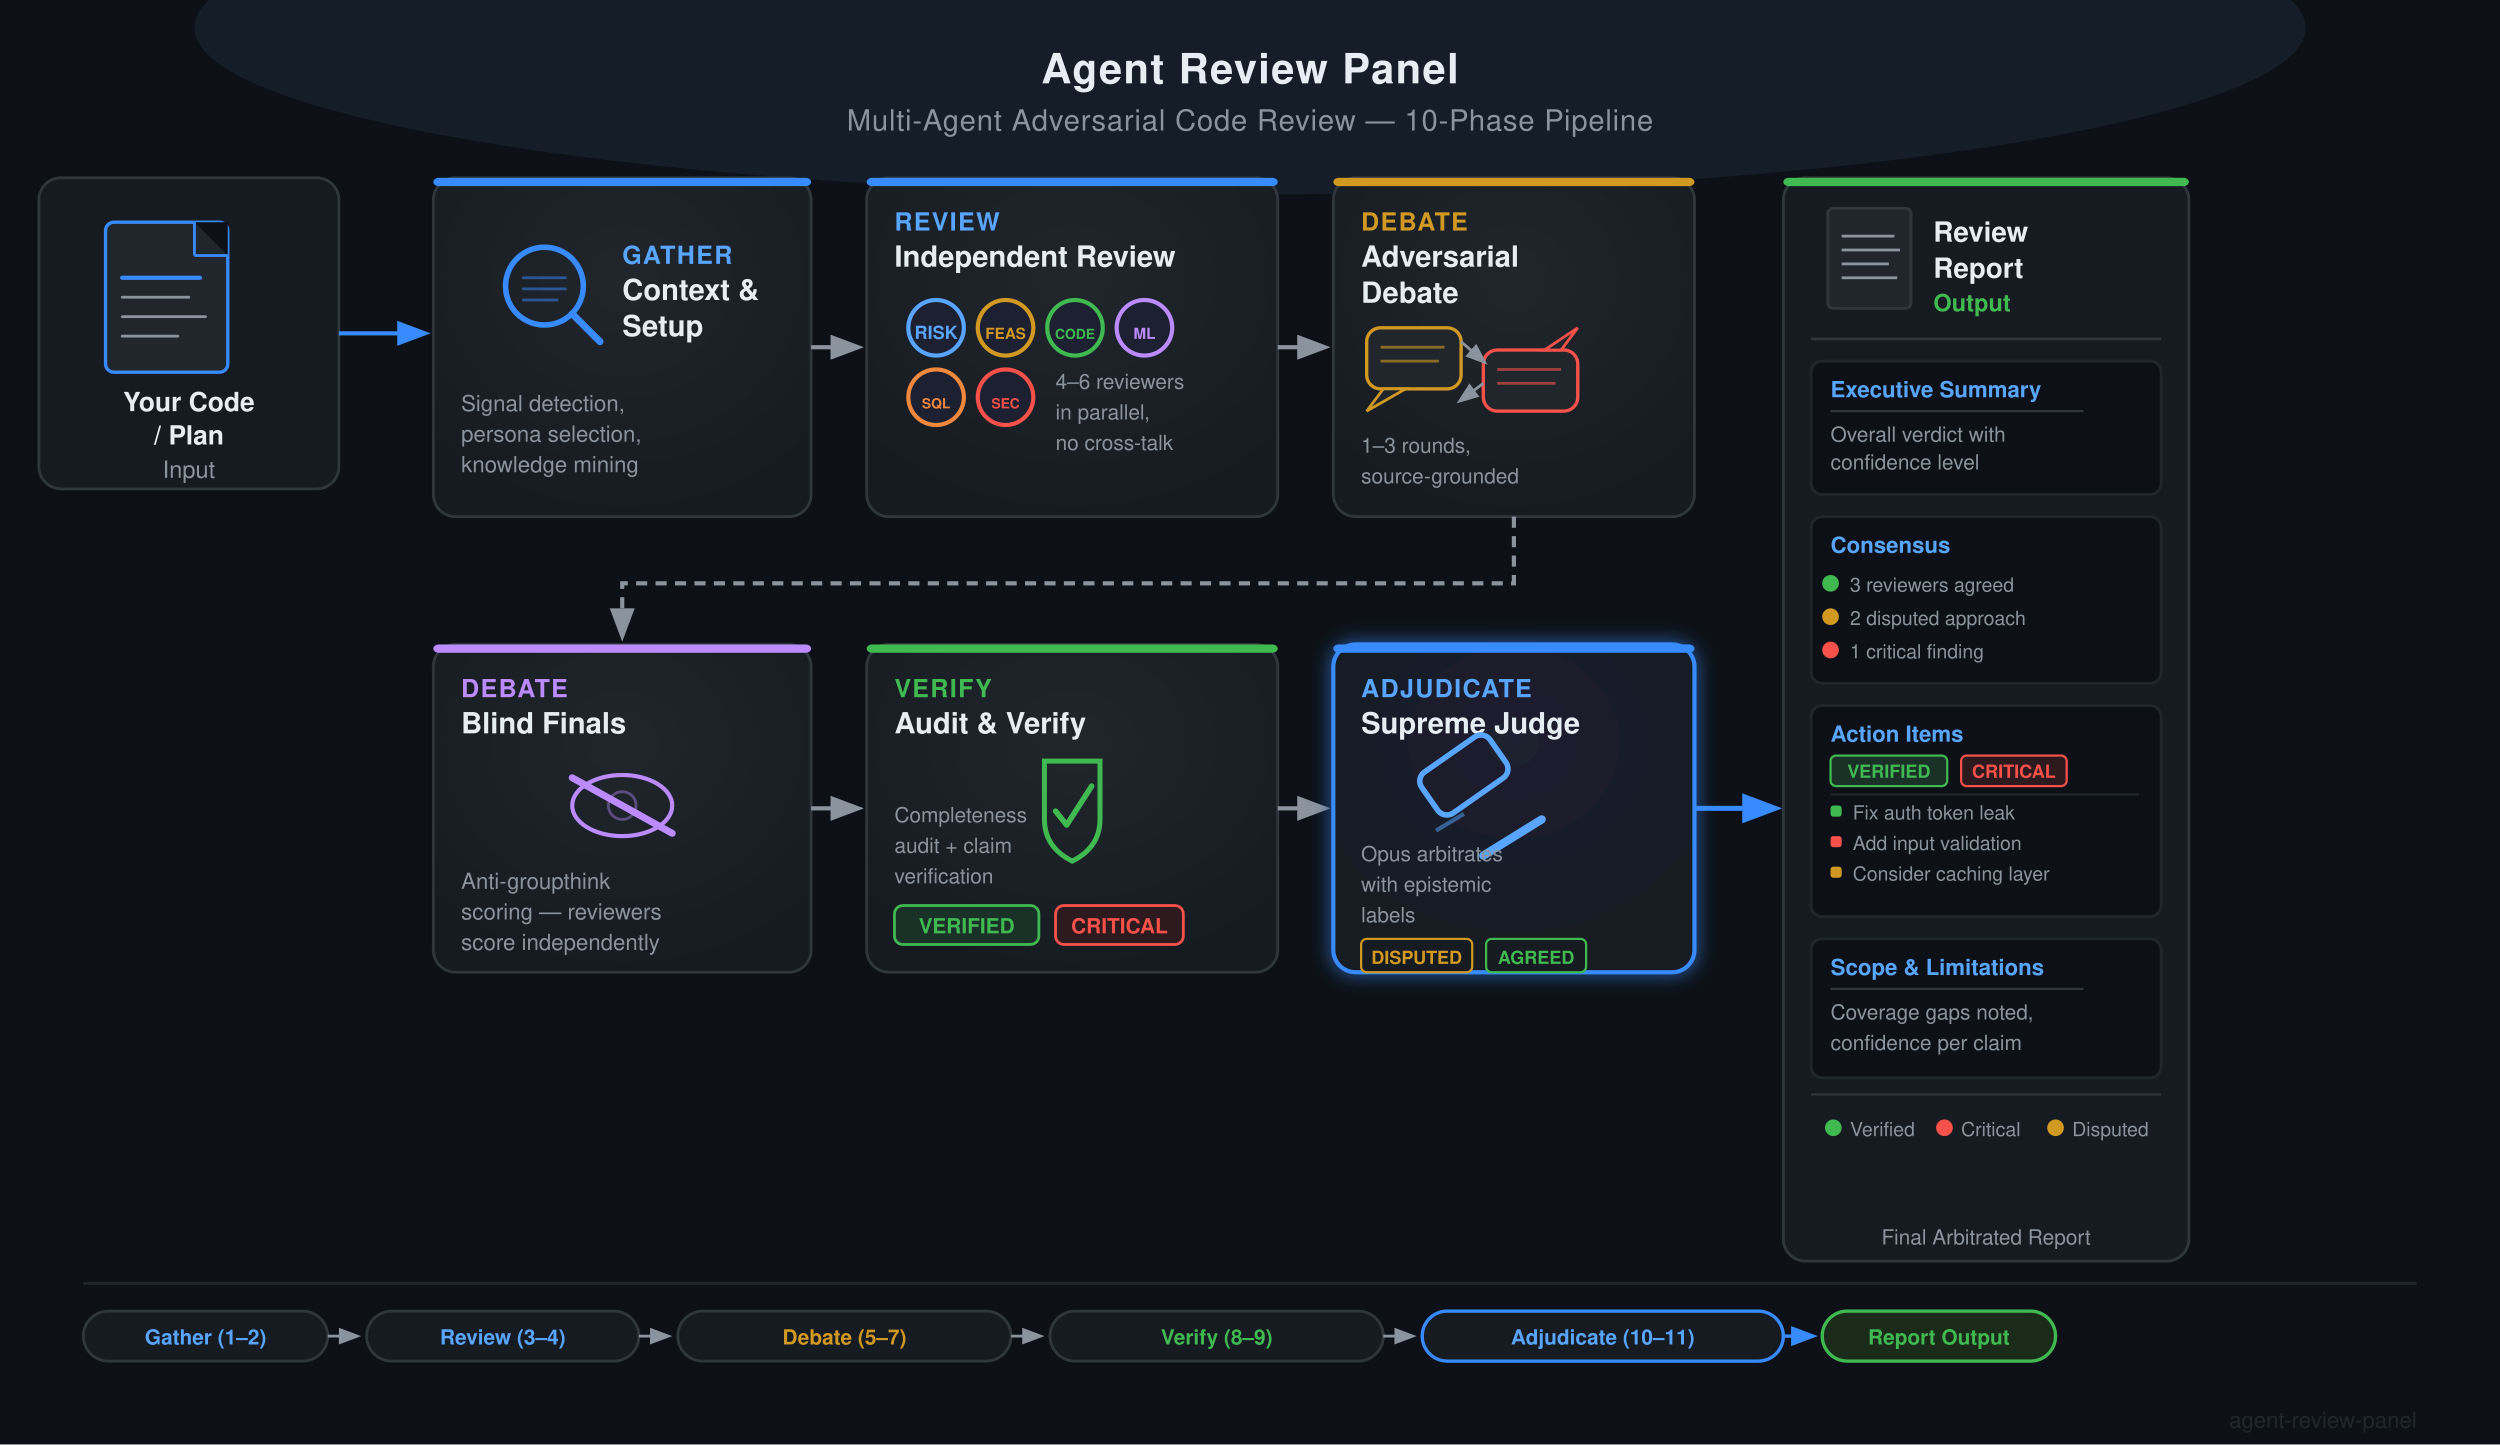
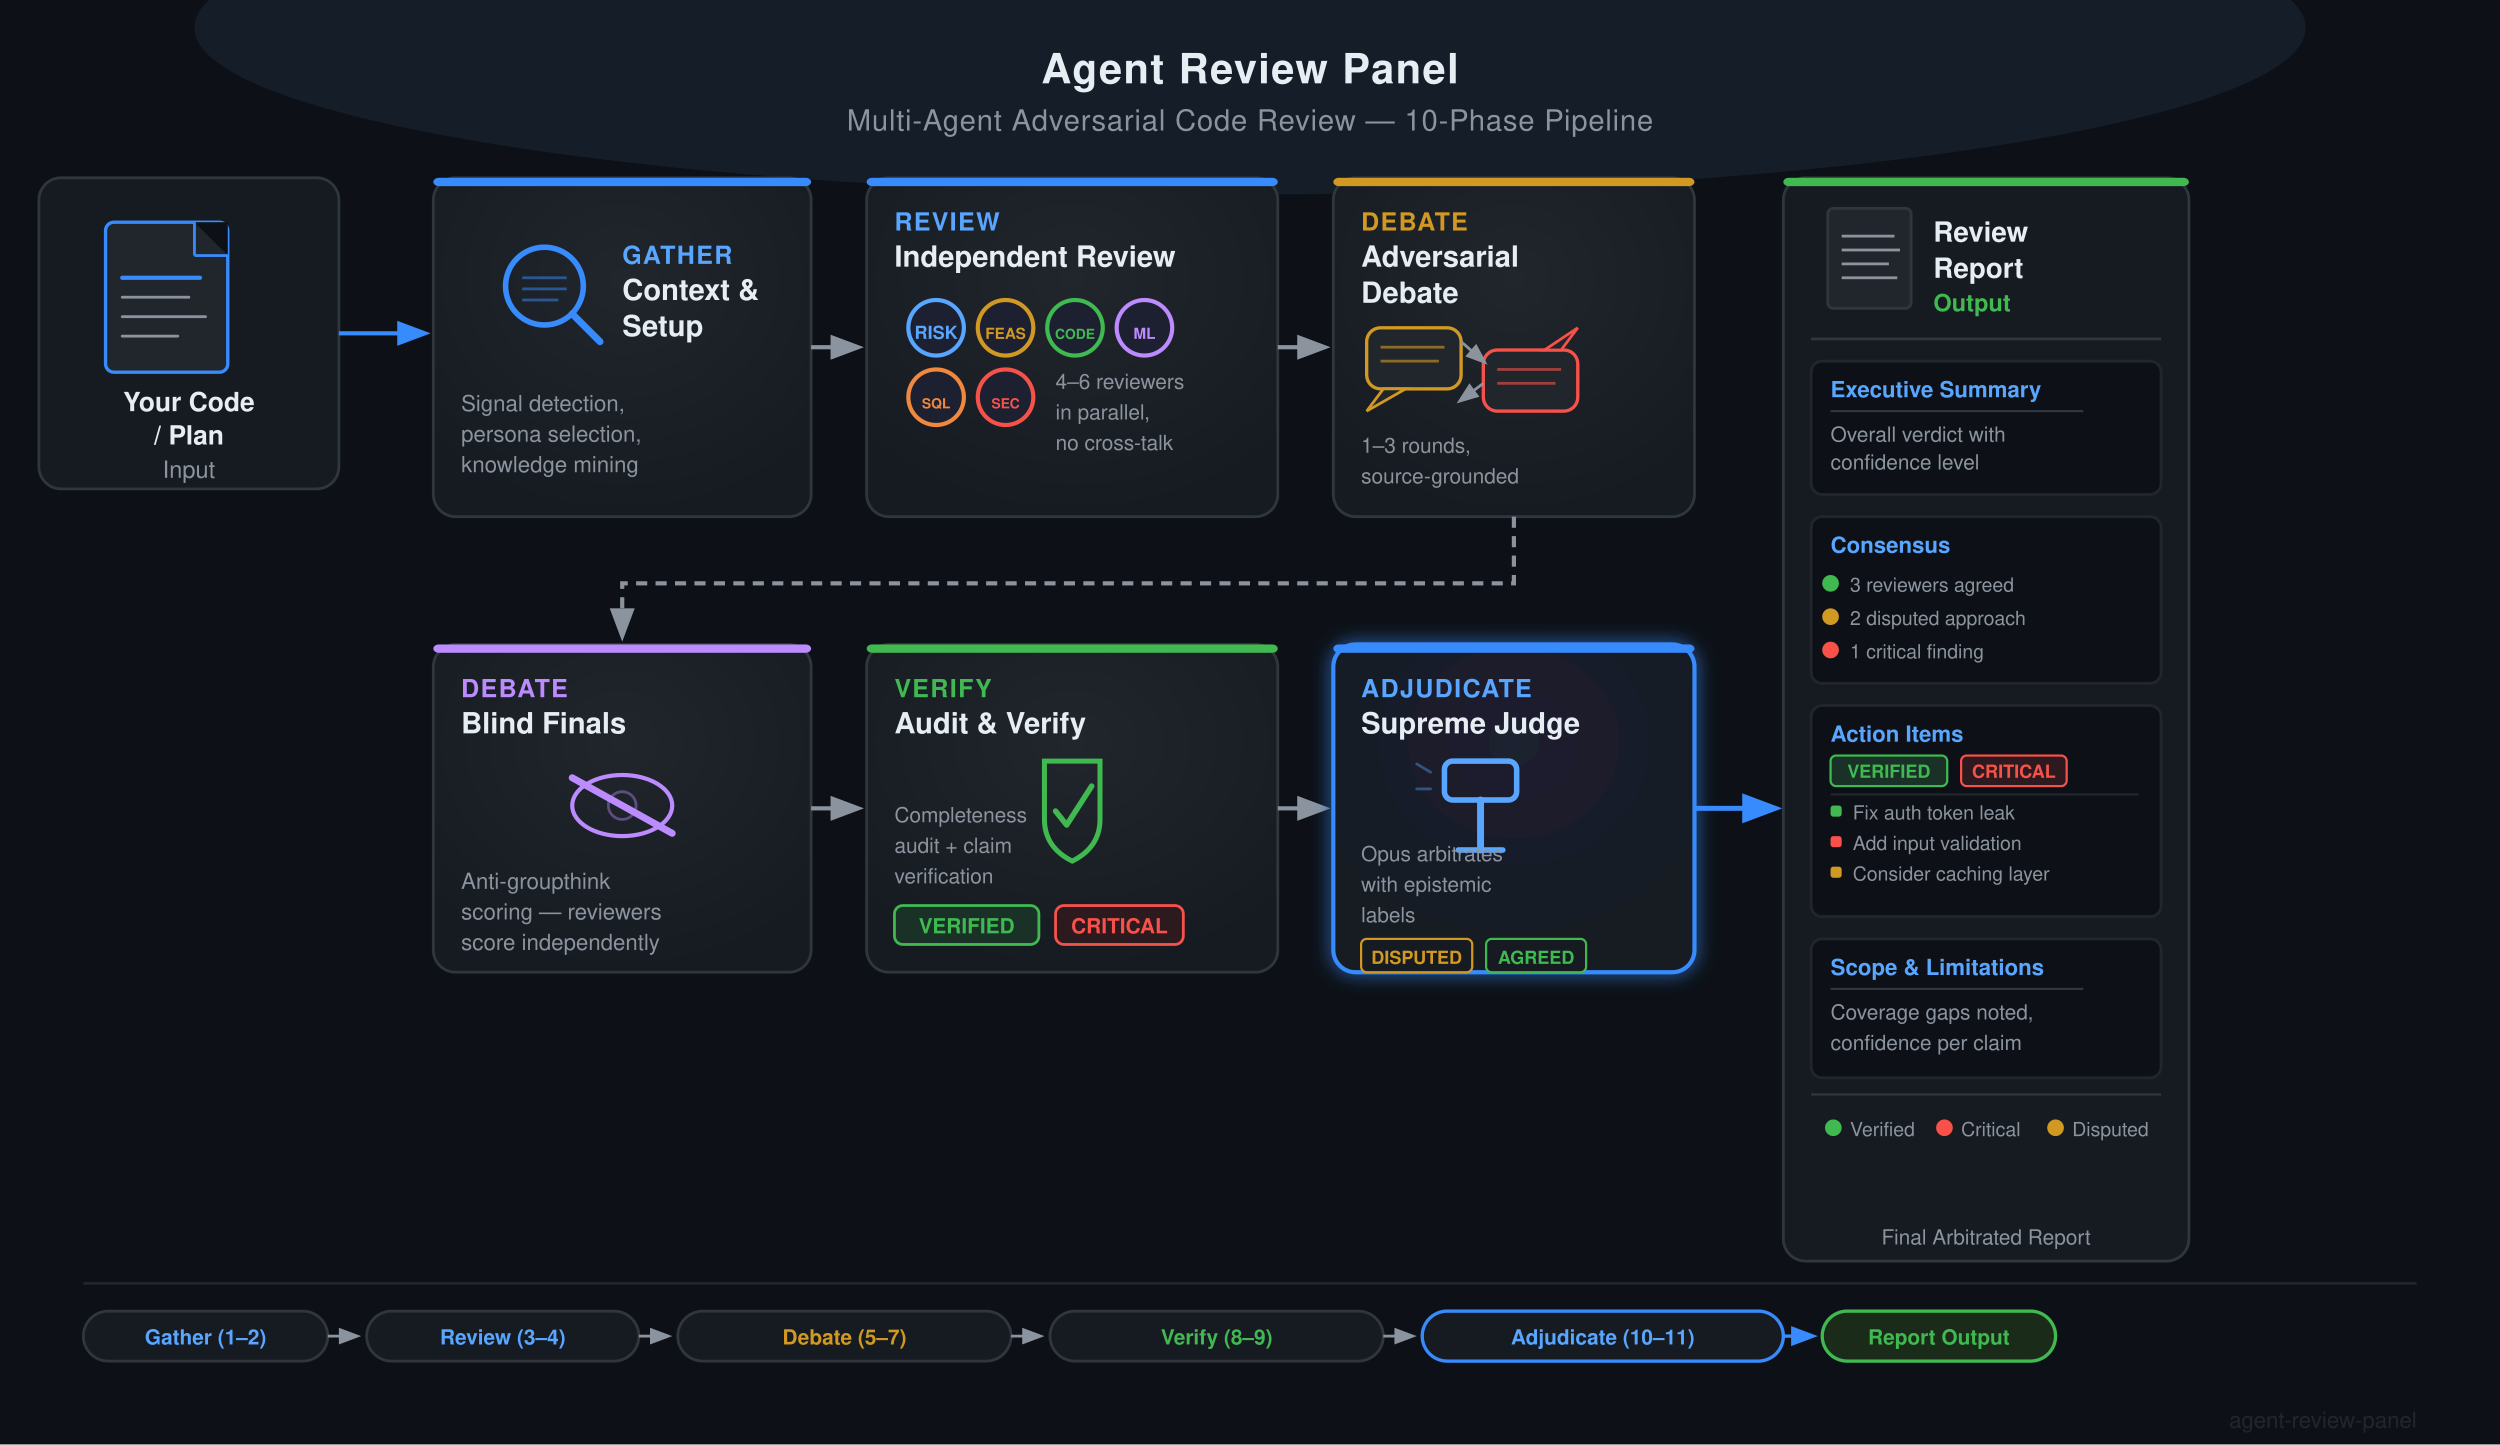
<svg xmlns="http://www.w3.org/2000/svg" viewBox="0 0 900 520" width="900" height="520" style="font-family:-apple-system,BlinkMacSystemFont,'Segoe UI',Helvetica,Arial,sans-serif;">
  <defs>
    <linearGradient id="bgGrad" x1="0%" y1="0%" x2="100%" y2="100%">
      <stop offset="0%" style="stop-color:#0d1117;stop-opacity:1" />
      <stop offset="100%" style="stop-color:#0d1117;stop-opacity:1" />
    </linearGradient>
    <filter id="glow" x="-20%" y="-20%" width="140%" height="140%">
      <feGaussianBlur stdDeviation="3" result="coloredBlur" />
      <feMerge>
        <feMergeNode in="coloredBlur" />
        <feMergeNode in="SourceGraphic" />
      </feMerge>
    </filter>
    <filter id="blueGlow" x="-30%" y="-30%" width="160%" height="160%">
      <feGaussianBlur stdDeviation="4" result="coloredBlur" />
      <feMerge>
        <feMergeNode in="coloredBlur" />
        <feMergeNode in="SourceGraphic" />
      </feMerge>
    </filter>
    <marker id="arrowGray" markerWidth="8" markerHeight="8" refX="6" refY="3" orient="auto">
      <path d="M0,0 L0,6 L8,3 z" fill="#8b949e" />
    </marker>
    <marker id="arrowBlue" markerWidth="8" markerHeight="8" refX="6" refY="3" orient="auto">
      <path d="M0,0 L0,6 L8,3 z" fill="#388bfd" />
    </marker>
    <radialGradient id="cardSheen" cx="50%" cy="30%" r="70%">
      <stop offset="0%" style="stop-color:#21262d;stop-opacity:1" />
      <stop offset="100%" style="stop-color:#161b22;stop-opacity:1" />
    </radialGradient>
    <radialGradient id="judgeSheen" cx="50%" cy="30%" r="70%">
      <stop offset="0%" style="stop-color:#1c2030;stop-opacity:1" />
      <stop offset="100%" style="stop-color:#161b22;stop-opacity:1" />
    </radialGradient>
  </defs>
  <rect width="900" height="520" fill="#0d1117" />
  <ellipse cx="450" cy="10" rx="380" ry="60" fill="#1c2a3a" opacity="0.5" />
  <text x="450" y="30" text-anchor="middle" fill="#e6edf3" font-size="15" font-weight="700" letter-spacing="0.5">Agent Review Panel</text>
  <text x="450" y="47" text-anchor="middle" fill="#8b949e" font-size="10.5" letter-spacing="0.3">Multi-Agent Adversarial Code Review — 10-Phase Pipeline</text>
  <rect x="14" y="64" width="108" height="112" rx="8" fill="#161b22" stroke="#30363d" stroke-width="1" />
  <rect x="38" y="80" width="44" height="54" rx="3" fill="#21262d" stroke="#388bfd" stroke-width="1.2" />
  <polygon points="70,80 82,80 82,92" fill="#0d1117" />
  <line x1="70" y1="80" x2="70" y2="92" stroke="#388bfd" stroke-width="1" />
  <line x1="70" y1="92" x2="82" y2="92" stroke="#388bfd" stroke-width="1" />
  <line x1="44" y1="100" x2="72" y2="100" stroke="#388bfd" stroke-width="1.5" stroke-linecap="round" />
  <line x1="44" y1="107" x2="68" y2="107" stroke="#8b949e" stroke-width="1" stroke-linecap="round" />
  <line x1="44" y1="114" x2="74" y2="114" stroke="#8b949e" stroke-width="1" stroke-linecap="round" />
  <line x1="44" y1="121" x2="64" y2="121" stroke="#8b949e" stroke-width="1" stroke-linecap="round" />
  <text x="68" y="148" text-anchor="middle" fill="#e6edf3" font-size="9.5" font-weight="600">Your Code</text>
  <text x="68" y="160" text-anchor="middle" fill="#e6edf3" font-size="9.5" font-weight="600">/ Plan</text>
  <text x="68" y="172" text-anchor="middle" fill="#8b949e" font-size="8.5">Input</text>
  <line x1="122" y1="120" x2="152" y2="120" stroke="#388bfd" stroke-width="1.5" marker-end="url(#arrowBlue)" />
  <rect x="156" y="64" width="136" height="122" rx="8" fill="url(#cardSheen)" stroke="#30363d" stroke-width="1" />
  <rect x="156" y="64" width="136" height="3" rx="2" fill="#388bfd" />
  <circle cx="196" cy="103" r="14" fill="none" stroke="#388bfd" stroke-width="2" />
  <line x1="206" y1="113" x2="216" y2="123" stroke="#388bfd" stroke-width="2.5" stroke-linecap="round" />
  <line x1="188" y1="100" x2="204" y2="100" stroke="#388bfd" stroke-width="1" opacity="0.5" />
  <line x1="188" y1="104" x2="204" y2="104" stroke="#388bfd" stroke-width="1" opacity="0.5" />
  <line x1="188" y1="108" x2="201" y2="108" stroke="#388bfd" stroke-width="1" opacity="0.5" />
  <text x="224" y="95" fill="#58a6ff" font-size="9" font-weight="700" letter-spacing="0.5">GATHER</text>
  <text x="224" y="108" fill="#e6edf3" font-size="10.5" font-weight="600">Context &amp;</text>
  <text x="224" y="121" fill="#e6edf3" font-size="10.5" font-weight="600">Setup</text>
  <text x="166" y="148" fill="#8b949e" font-size="8">Signal detection,</text>
  <text x="166" y="159" fill="#8b949e" font-size="8">persona selection,</text>
  <text x="166" y="170" fill="#8b949e" font-size="8">knowledge mining</text>
  <line x1="292" y1="125" x2="308" y2="125" stroke="#8b949e" stroke-width="1.5" marker-end="url(#arrowGray)" />
  <rect x="312" y="64" width="148" height="122" rx="8" fill="url(#cardSheen)" stroke="#30363d" stroke-width="1" />
  <rect x="312" y="64" width="148" height="3" rx="2" fill="#388bfd" />
  <text x="322" y="83" fill="#58a6ff" font-size="9" font-weight="700" letter-spacing="0.5">REVIEW</text>
  <text x="322" y="96" fill="#e6edf3" font-size="10.5" font-weight="600">Independent Review</text>
  <circle cx="337" cy="118" r="10" fill="#1c2030" stroke="#58a6ff" stroke-width="1.5" />
  <text x="337" y="122" text-anchor="middle" fill="#58a6ff" font-size="6.5" font-weight="700">RISK</text>
  <circle cx="362" cy="118" r="10" fill="#1c2030" stroke="#d29922" stroke-width="1.5" />
  <text x="362" y="122" text-anchor="middle" fill="#d29922" font-size="5.5" font-weight="700">FEAS</text>
  <circle cx="387" cy="118" r="10" fill="#1c2030" stroke="#3fb950" stroke-width="1.5" />
  <text x="387" y="122" text-anchor="middle" fill="#3fb950" font-size="5" font-weight="700">CODE</text>
  <circle cx="412" cy="118" r="10" fill="#1c2030" stroke="#bc8cff" stroke-width="1.5" />
  <text x="412" y="122" text-anchor="middle" fill="#bc8cff" font-size="5.5" font-weight="700">ML</text>
  <circle cx="337" cy="143" r="10" fill="#1c2030" stroke="#f0883e" stroke-width="1.5" />
  <text x="337" y="147" text-anchor="middle" fill="#f0883e" font-size="5" font-weight="700">SQL</text>
  <circle cx="362" cy="143" r="10" fill="#1c2030" stroke="#f85149" stroke-width="1.5" />
  <text x="362" y="147" text-anchor="middle" fill="#f85149" font-size="5" font-weight="700">SEC</text>
  <text x="380" y="140" fill="#8b949e" font-size="7.5">4–6 reviewers</text>
  <text x="380" y="151" fill="#8b949e" font-size="7.5">in parallel,</text>
  <text x="380" y="162" fill="#8b949e" font-size="7.5">no cross-talk</text>
  <line x1="460" y1="125" x2="476" y2="125" stroke="#8b949e" stroke-width="1.5" marker-end="url(#arrowGray)" />
  <rect x="480" y="64" width="130" height="122" rx="8" fill="url(#cardSheen)" stroke="#30363d" stroke-width="1" />
  <rect x="480" y="64" width="130" height="3" rx="2" fill="#d29922" />
  <text x="490" y="83" fill="#d29922" font-size="9" font-weight="700" letter-spacing="0.5">DEBATE</text>
  <text x="490" y="96" fill="#e6edf3" font-size="10.5" font-weight="600">Adversarial</text>
  <text x="490" y="109" fill="#e6edf3" font-size="10.5" font-weight="600">Debate</text>
  <rect x="492" y="118" width="34" height="22" rx="5" fill="#21262d" stroke="#d29922" stroke-width="1.2" />
  <polygon points="498,140 492,148 506,140" fill="#21262d" stroke="#d29922" stroke-width="1" />
  <line x1="497" y1="125" x2="520" y2="125" stroke="#d29922" stroke-width="1" opacity="0.6" />
  <line x1="497" y1="130" x2="518" y2="130" stroke="#d29922" stroke-width="1" opacity="0.6" />
  <rect x="534" y="126" width="34" height="22" rx="5" fill="#21262d" stroke="#f85149" stroke-width="1.2" />
  <polygon points="556,126 568,118 562,126" fill="#21262d" stroke="#f85149" stroke-width="1" />
  <line x1="539" y1="133" x2="562" y2="133" stroke="#f85149" stroke-width="1" opacity="0.6" />
  <line x1="539" y1="138" x2="560" y2="138" stroke="#f85149" stroke-width="1" opacity="0.6" />
  <line x1="526" y1="123" x2="534" y2="130" stroke="#8b949e" stroke-width="1" marker-end="url(#arrowGray)" />
  <line x1="534" y1="138" x2="526" y2="144" stroke="#8b949e" stroke-width="1" marker-end="url(#arrowGray)" />
  <text x="490" y="163" fill="#8b949e" font-size="7.5">1–3 rounds,</text>
  <text x="490" y="174" fill="#8b949e" font-size="7.5">source-grounded</text>
  <path d="M545,186 L545,210 L224,210 L224,228" fill="none" stroke="#8b949e" stroke-width="1.5" stroke-dasharray="4,3" marker-end="url(#arrowGray)" />
  <rect x="156" y="232" width="136" height="118" rx="8" fill="url(#cardSheen)" stroke="#30363d" stroke-width="1" />
  <rect x="156" y="232" width="136" height="3" rx="2" fill="#bc8cff" />
  <text x="166" y="251" fill="#bc8cff" font-size="9" font-weight="700" letter-spacing="0.5">DEBATE</text>
  <text x="166" y="264" fill="#e6edf3" font-size="10.5" font-weight="600">Blind Finals</text>
  <ellipse cx="224" cy="290" rx="18" ry="11" fill="none" stroke="#bc8cff" stroke-width="1.5" />
  <line x1="206" y1="280" x2="242" y2="300" stroke="#bc8cff" stroke-width="2.5" stroke-linecap="round" />
  <circle cx="224" cy="290" r="5" fill="none" stroke="#bc8cff" stroke-width="1" opacity="0.4" />
  <text x="166" y="320" fill="#8b949e" font-size="8">Anti-groupthink</text>
  <text x="166" y="331" fill="#8b949e" font-size="8">scoring — reviewers</text>
  <text x="166" y="342" fill="#8b949e" font-size="8">score independently</text>
  <line x1="292" y1="291" x2="308" y2="291" stroke="#8b949e" stroke-width="1.5" marker-end="url(#arrowGray)" />
  <rect x="312" y="232" width="148" height="118" rx="8" fill="url(#cardSheen)" stroke="#30363d" stroke-width="1" />
  <rect x="312" y="232" width="148" height="3" rx="2" fill="#3fb950" />
  <text x="322" y="251" fill="#3fb950" font-size="9" font-weight="700" letter-spacing="0.5">VERIFY</text>
  <text x="322" y="264" fill="#e6edf3" font-size="10.5" font-weight="600">Audit &amp; Verify</text>
  <path d="M390,274 L390,274 L376,274 L376,295 Q376,305 386,310 Q396,305 396,295 L396,274 Z" fill="none" stroke="#3fb950" stroke-width="1.8" />
  <polyline points="380,292 384,297 393,283" fill="none" stroke="#3fb950" stroke-width="2" stroke-linecap="round" stroke-linejoin="round" />
  <text x="322" y="296" fill="#8b949e" font-size="7.5">Completeness</text>
  <text x="322" y="307" fill="#8b949e" font-size="7.5">audit + claim</text>
  <text x="322" y="318" fill="#8b949e" font-size="7.5">verification</text>
  <rect x="322" y="326" width="52" height="14" rx="3" fill="#1a3128" stroke="#3fb950" stroke-width="1" />
  <text x="348" y="336" text-anchor="middle" fill="#3fb950" font-size="7.5" font-weight="700">VERIFIED</text>
  <rect x="380" y="326" width="46" height="14" rx="3" fill="#2d1a1f" stroke="#f85149" stroke-width="1" />
  <text x="403" y="336" text-anchor="middle" fill="#f85149" font-size="7.5" font-weight="700">CRITICAL</text>
  <line x1="460" y1="291" x2="476" y2="291" stroke="#8b949e" stroke-width="1.5" marker-end="url(#arrowGray)" />
  <rect x="480" y="232" width="130" height="118" rx="8" fill="url(#judgeSheen)" stroke="#388bfd" stroke-width="1.5" filter="url(#glow)" />
  <rect x="480" y="232" width="130" height="3" rx="2" fill="#388bfd" />
  <text x="490" y="251" fill="#58a6ff" font-size="9" font-weight="700" letter-spacing="0.5">ADJUDICATE</text>
  <text x="490" y="264" fill="#e6edf3" font-size="10.5" font-weight="600">Supreme Judge</text>
-   <line x1="534" y1="308" x2="555" y2="295" stroke="#58a6ff" stroke-width="3" stroke-linecap="round" />
-   <rect x="512" y="270" width="30" height="18" rx="4" fill="none" stroke="#58a6ff" stroke-width="2" transform="rotate(-35,527,279)" />
-   <line x1="517" y1="299" x2="527" y2="293" stroke="#58a6ff" stroke-width="1.5" opacity="0.5" />
+   <rect x="520" y="274" width="26" height="14" rx="3" fill="none" stroke="#58a6ff" stroke-width="2" />
+   <line x1="533" y1="288" x2="533" y2="306" stroke="#58a6ff" stroke-width="2.5" stroke-linecap="round" />
+   <line x1="525" y1="306" x2="541" y2="306" stroke="#58a6ff" stroke-width="2" stroke-linecap="round" />
+   <line x1="515" y1="278" x2="510" y2="275" stroke="#58a6ff" stroke-width="1" opacity="0.4" stroke-linecap="round" />
+   <line x1="515" y1="284" x2="510" y2="284" stroke="#58a6ff" stroke-width="1" opacity="0.4" stroke-linecap="round" />
  <text x="490" y="310" fill="#8b949e" font-size="7.5">Opus arbitrates</text>
  <text x="490" y="321" fill="#8b949e" font-size="7.5">with epistemic</text>
  <text x="490" y="332" fill="#8b949e" font-size="7.5">labels</text>
  <rect x="490" y="338" width="40" height="12" rx="2" fill="#161b22" stroke="#d29922" stroke-width="0.8" />
  <text x="510" y="347" text-anchor="middle" fill="#d29922" font-size="6.5" font-weight="700">DISPUTED</text>
  <rect x="535" y="338" width="36" height="12" rx="2" fill="#161b22" stroke="#3fb950" stroke-width="0.8" />
  <text x="553" y="347" text-anchor="middle" fill="#3fb950" font-size="6.5" font-weight="700">AGREED</text>
  <line x1="610" y1="291" x2="638" y2="291" stroke="#388bfd" stroke-width="1.8" marker-end="url(#arrowBlue)" />
  <rect x="642" y="64" width="146" height="390" rx="8" fill="#161b22" stroke="#30363d" stroke-width="1" />
  <rect x="642" y="64" width="146" height="3" rx="2" fill="#3fb950" />
  <rect x="658" y="75" width="30" height="36" rx="2" fill="#21262d" stroke="#30363d" stroke-width="1" />
  <line x1="663" y1="85" x2="682" y2="85" stroke="#8b949e" stroke-width="1" />
  <line x1="663" y1="90" x2="684" y2="90" stroke="#8b949e" stroke-width="1" />
  <line x1="663" y1="95" x2="680" y2="95" stroke="#8b949e" stroke-width="1" />
  <line x1="663" y1="100" x2="683" y2="100" stroke="#8b949e" stroke-width="1" />
  <text x="696" y="87" fill="#e6edf3" font-size="10" font-weight="700">Review</text>
  <text x="696" y="100" fill="#e6edf3" font-size="10" font-weight="700">Report</text>
  <text x="696" y="112" fill="#3fb950" font-size="8.5" font-weight="600">Output</text>
  <line x1="652" y1="122" x2="778" y2="122" stroke="#30363d" stroke-width="1" />
  <rect x="652" y="130" width="126" height="48" rx="4" fill="#0d1117" stroke="#21262d" stroke-width="1" />
  <text x="659" y="143" fill="#58a6ff" font-size="8" font-weight="700">Executive Summary</text>
  <line x1="659" y1="148" x2="750" y2="148" stroke="#30363d" stroke-width="0.8" />
  <text x="659" y="159" fill="#8b949e" font-size="7.5">Overall verdict with</text>
  <text x="659" y="169" fill="#8b949e" font-size="7.5">confidence level</text>
  <rect x="652" y="186" width="126" height="60" rx="4" fill="#0d1117" stroke="#21262d" stroke-width="1" />
  <text x="659" y="199" fill="#58a6ff" font-size="8" font-weight="700">Consensus</text>
  <circle cx="659" cy="210" r="3" fill="#3fb950" />
  <text x="666" y="213" fill="#8b949e" font-size="7">3 reviewers agreed</text>
  <circle cx="659" cy="222" r="3" fill="#d29922" />
  <text x="666" y="225" fill="#8b949e" font-size="7">2 disputed approach</text>
  <circle cx="659" cy="234" r="3" fill="#f85149" />
  <text x="666" y="237" fill="#8b949e" font-size="7">1 critical finding</text>
  <rect x="652" y="254" width="126" height="76" rx="4" fill="#0d1117" stroke="#21262d" stroke-width="1" />
  <text x="659" y="267" fill="#58a6ff" font-size="8" font-weight="700">Action Items</text>
  <rect x="659" y="272" width="42" height="11" rx="2" fill="#1a3128" stroke="#3fb950" stroke-width="0.8" />
  <text x="680" y="280" text-anchor="middle" fill="#3fb950" font-size="6.5" font-weight="700">VERIFIED</text>
  <rect x="706" y="272" width="38" height="11" rx="2" fill="#2d1a1f" stroke="#f85149" stroke-width="0.8" />
  <text x="725" y="280" text-anchor="middle" fill="#f85149" font-size="6.5" font-weight="700">CRITICAL</text>
  <line x1="659" y1="286" x2="770" y2="286" stroke="#21262d" stroke-width="0.8" />
  <rect x="659" y="290" width="4" height="4" rx="1" fill="#3fb950" />
  <text x="667" y="295" fill="#8b949e" font-size="7">Fix auth token leak</text>
  <rect x="659" y="301" width="4" height="4" rx="1" fill="#f85149" />
  <text x="667" y="306" fill="#8b949e" font-size="7">Add input validation</text>
  <rect x="659" y="312" width="4" height="4" rx="1" fill="#d29922" />
  <text x="667" y="317" fill="#8b949e" font-size="7">Consider caching layer</text>
  <rect x="652" y="338" width="126" height="50" rx="4" fill="#0d1117" stroke="#21262d" stroke-width="1" />
  <text x="659" y="351" fill="#58a6ff" font-size="8" font-weight="700">Scope &amp; Limitations</text>
  <line x1="659" y1="356" x2="750" y2="356" stroke="#30363d" stroke-width="0.8" />
  <text x="659" y="367" fill="#8b949e" font-size="7.5">Coverage gaps noted,</text>
  <text x="659" y="378" fill="#8b949e" font-size="7.5">confidence per claim</text>
  <line x1="652" y1="394" x2="778" y2="394" stroke="#30363d" stroke-width="0.8" />
  <circle cx="660" cy="406" r="3" fill="#3fb950" />
  <text x="666" y="409" fill="#8b949e" font-size="7">Verified</text>
  <circle cx="700" cy="406" r="3" fill="#f85149" />
  <text x="706" y="409" fill="#8b949e" font-size="7">Critical</text>
  <circle cx="740" cy="406" r="3" fill="#d29922" />
  <text x="746" y="409" fill="#8b949e" font-size="7">Disputed</text>
  <text x="715" y="448" text-anchor="middle" fill="#8b949e" font-size="7.5">Final Arbitrated Report</text>
  <line x1="30" y1="462" x2="870" y2="462" stroke="#21262d" stroke-width="1" />
  <rect x="30" y="472" width="88" height="18" rx="9" fill="#161b22" stroke="#30363d" stroke-width="1" />
  <text x="74" y="484" text-anchor="middle" fill="#58a6ff" font-size="7.5" font-weight="600">Gather (1–2)</text>
  <line x1="118" y1="481" x2="128" y2="481" stroke="#8b949e" stroke-width="1" marker-end="url(#arrowGray)" />
  <rect x="132" y="472" width="98" height="18" rx="9" fill="#161b22" stroke="#30363d" stroke-width="1" />
  <text x="181" y="484" text-anchor="middle" fill="#58a6ff" font-size="7.5" font-weight="600">Review (3–4)</text>
  <line x1="230" y1="481" x2="240" y2="481" stroke="#8b949e" stroke-width="1" marker-end="url(#arrowGray)" />
  <rect x="244" y="472" width="120" height="18" rx="9" fill="#161b22" stroke="#30363d" stroke-width="1" />
  <text x="304" y="484" text-anchor="middle" fill="#d29922" font-size="7.5" font-weight="600">Debate (5–7)</text>
  <line x1="364" y1="481" x2="374" y2="481" stroke="#8b949e" stroke-width="1" marker-end="url(#arrowGray)" />
  <rect x="378" y="472" width="120" height="18" rx="9" fill="#161b22" stroke="#30363d" stroke-width="1" />
  <text x="438" y="484" text-anchor="middle" fill="#3fb950" font-size="7.5" font-weight="600">Verify (8–9)</text>
  <line x1="498" y1="481" x2="508" y2="481" stroke="#8b949e" stroke-width="1" marker-end="url(#arrowGray)" />
  <rect x="512" y="472" width="130" height="18" rx="9" fill="#161b22" stroke="#388bfd" stroke-width="1.2" />
  <text x="577" y="484" text-anchor="middle" fill="#58a6ff" font-size="7.5" font-weight="700">Adjudicate (10–11)</text>
  <line x1="642" y1="481" x2="652" y2="481" stroke="#388bfd" stroke-width="1.2" marker-end="url(#arrowBlue)" />
  <rect x="656" y="472" width="84" height="18" rx="9" fill="#1a2b1a" stroke="#3fb950" stroke-width="1.2" />
  <text x="698" y="484" text-anchor="middle" fill="#3fb950" font-size="7.5" font-weight="700">Report Output</text>
  <text x="870" y="514" text-anchor="end" fill="#21262d" font-size="8">agent-review-panel</text>
</svg>
